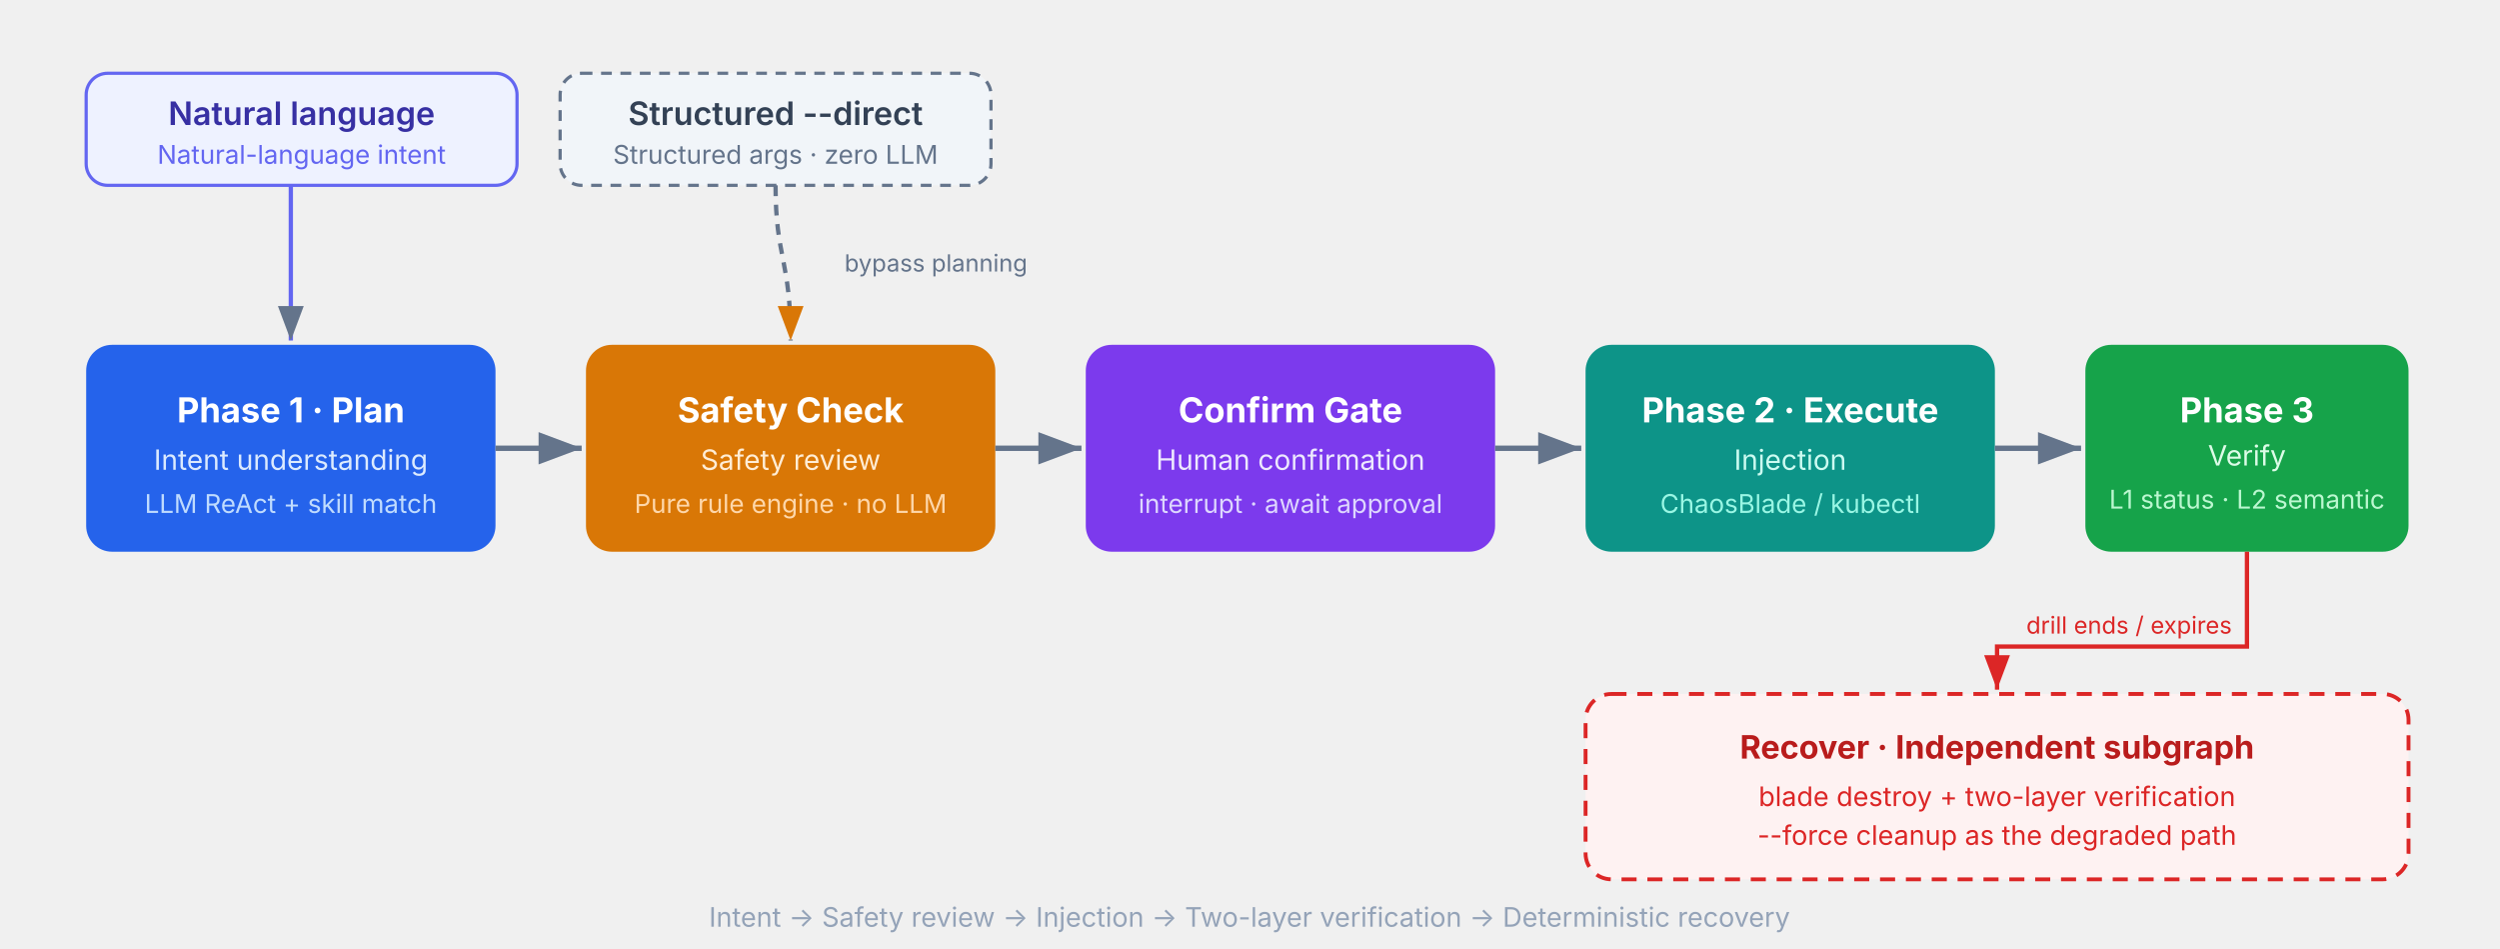
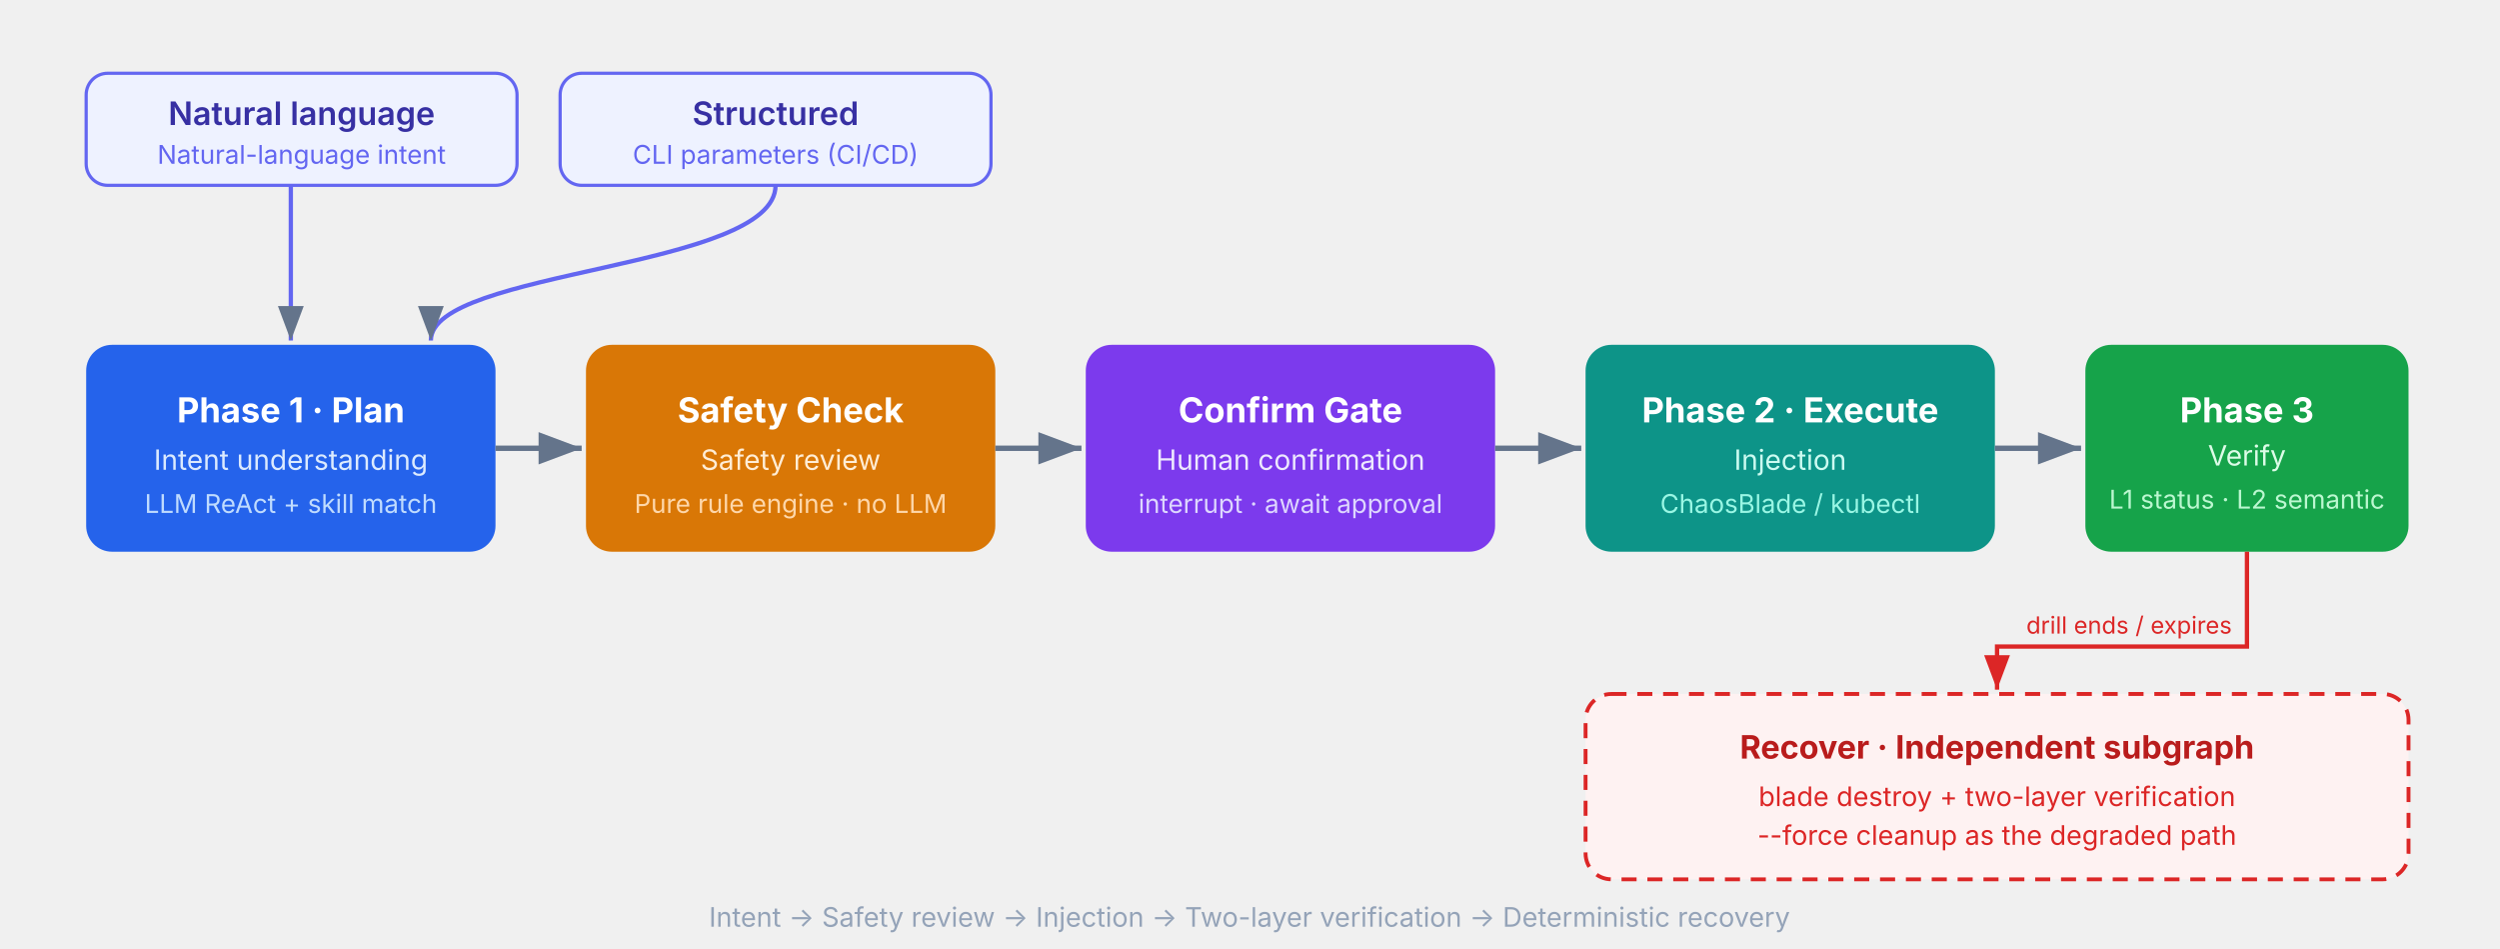
<svg xmlns="http://www.w3.org/2000/svg" viewBox="0 0 1160 440" font-family="-apple-system, BlinkMacSystemFont, 'Segoe UI', 'PingFang SC', 'Microsoft YaHei', sans-serif">
  <defs>
    <marker id="arrow" markerWidth="10" markerHeight="10" refX="8" refY="3" orient="auto" markerUnits="strokeWidth">
      <path d="M0,0 L8,3 L0,6 Z" fill="#64748b" />
    </marker>
    <marker id="arrowRed" markerWidth="10" markerHeight="10" refX="8" refY="3" orient="auto" markerUnits="strokeWidth">
      <path d="M0,0 L8,3 L0,6 Z" fill="#dc2626" />
    </marker>
    <marker id="arrowAmber" markerWidth="10" markerHeight="10" refX="8" refY="3" orient="auto" markerUnits="strokeWidth">
      <path d="M0,0 L8,3 L0,6 Z" fill="#d97706" />
    </marker>
  </defs>
  <g>
    <rect x="40" y="34" width="200" height="52" rx="10" fill="#eef2ff" stroke="#6366f1" stroke-width="1.5" />
    <text x="140" y="58" text-anchor="middle" font-size="15" font-weight="600" fill="#3730a3">Natural language</text>
    <text x="140" y="76" text-anchor="middle" font-size="12" fill="#6366f1">Natural-language intent</text>
-     <rect x="260" y="34" width="200" height="52" rx="10" fill="#f1f5f9" stroke="#64748b" stroke-width="1.5" stroke-dasharray="5 4" />
-     <text x="360" y="58" text-anchor="middle" font-size="15" font-weight="600" fill="#334155">Structured  --direct</text>
-     <text x="360" y="76" text-anchor="middle" font-size="12" fill="#64748b">Structured args · zero LLM</text>
+     <rect x="260" y="34" width="200" height="52" rx="10" fill="#eef2ff" stroke="#6366f1" stroke-width="1.5" />
+     <text x="360" y="58" text-anchor="middle" font-size="15" font-weight="600" fill="#3730a3">Structured</text>
+     <text x="360" y="76" text-anchor="middle" font-size="12" fill="#6366f1">CLI parameters (CI/CD)</text>
  </g>
  <g>
    <rect x="40" y="160" width="190" height="96" rx="12" fill="#2563eb" />
    <text x="135" y="196" text-anchor="middle" font-size="16" font-weight="700" fill="#ffffff">Phase 1 · Plan</text>
    <text x="135" y="218" text-anchor="middle" font-size="13" fill="#dbeafe">Intent understanding</text>
    <text x="135" y="238" text-anchor="middle" font-size="12" fill="#bfdbfe">LLM ReAct + skill match</text>
    <rect x="272" y="160" width="190" height="96" rx="12" fill="#d97706" />
    <text x="367" y="196" text-anchor="middle" font-size="16" font-weight="700" fill="#ffffff">Safety Check</text>
    <text x="367" y="218" text-anchor="middle" font-size="13" fill="#ffedd5">Safety review</text>
    <text x="367" y="238" text-anchor="middle" font-size="12" fill="#fed7aa">Pure rule engine · no LLM</text>
    <rect x="504" y="160" width="190" height="96" rx="12" fill="#7c3aed" />
    <text x="599" y="196" text-anchor="middle" font-size="16" font-weight="700" fill="#ffffff">Confirm Gate</text>
    <text x="599" y="218" text-anchor="middle" font-size="13" fill="#ede9fe">Human confirmation</text>
    <text x="599" y="238" text-anchor="middle" font-size="12" fill="#ddd6fe">interrupt · await approval</text>
    <rect x="736" y="160" width="190" height="96" rx="12" fill="#0d9488" />
    <text x="831" y="196" text-anchor="middle" font-size="16" font-weight="700" fill="#ffffff">Phase 2 · Execute</text>
    <text x="831" y="218" text-anchor="middle" font-size="13" fill="#ccfbf1">Injection</text>
    <text x="831" y="238" text-anchor="middle" font-size="12" fill="#99f6e4">ChaosBlade / kubectl</text>
    <rect x="968" y="160" width="150" height="96" rx="12" fill="#16a34a" />
    <text x="1043" y="196" text-anchor="middle" font-size="16" font-weight="700" fill="#ffffff">Phase 3</text>
    <text x="1043" y="216" text-anchor="middle" font-size="13" fill="#dcfce7">Verify</text>
    <text x="1043" y="236" text-anchor="middle" font-size="12" fill="#bbf7d0">L1 status · L2 semantic</text>
  </g>
  <path d="M135,86 L135,158" fill="none" stroke="#6366f1" stroke-width="2" marker-end="url(#arrow)" />
-   <path d="M360,86 C360,120 367,120 367,158" fill="none" stroke="#64748b" stroke-width="2" stroke-dasharray="5 4" marker-end="url(#arrowAmber)" />
-   <text x="392" y="126" font-size="11" fill="#64748b">bypass planning</text>
+   <path d="M360,86 C360,125 200,125 200,158" fill="none" stroke="#6366f1" stroke-width="2" marker-end="url(#arrow)" />
  <path d="M230,208 L270,208" fill="none" stroke="#64748b" stroke-width="2.5" marker-end="url(#arrow)" />
  <path d="M462,208 L502,208" fill="none" stroke="#64748b" stroke-width="2.5" marker-end="url(#arrow)" />
  <path d="M694,208 L734,208" fill="none" stroke="#64748b" stroke-width="2.5" marker-end="url(#arrow)" />
  <path d="M926,208 L966,208" fill="none" stroke="#64748b" stroke-width="2.5" marker-end="url(#arrow)" />
  <rect x="736" y="322" width="382" height="86" rx="12" fill="#fef2f2" stroke="#dc2626" stroke-width="1.8" stroke-dasharray="7 5" />
  <text x="927" y="352" text-anchor="middle" font-size="15" font-weight="700" fill="#b91c1c">Recover · Independent subgraph</text>
  <text x="927" y="374" text-anchor="middle" font-size="12.5" fill="#dc2626">blade destroy + two-layer verification</text>
  <text x="927" y="392" text-anchor="middle" font-size="12.5" fill="#dc2626">--force cleanup as the degraded path</text>
  <path d="M1043,256 L1043,300 L927,300 L927,320" fill="none" stroke="#dc2626" stroke-width="2" marker-end="url(#arrowRed)" />
  <text x="1036" y="294" text-anchor="end" font-size="11" fill="#dc2626">drill ends / expires</text>
  <text x="580" y="430" text-anchor="middle" font-size="12.5" fill="#94a3b8">Intent → Safety review → Injection → Two-layer verification → Deterministic recovery</text>
</svg>
